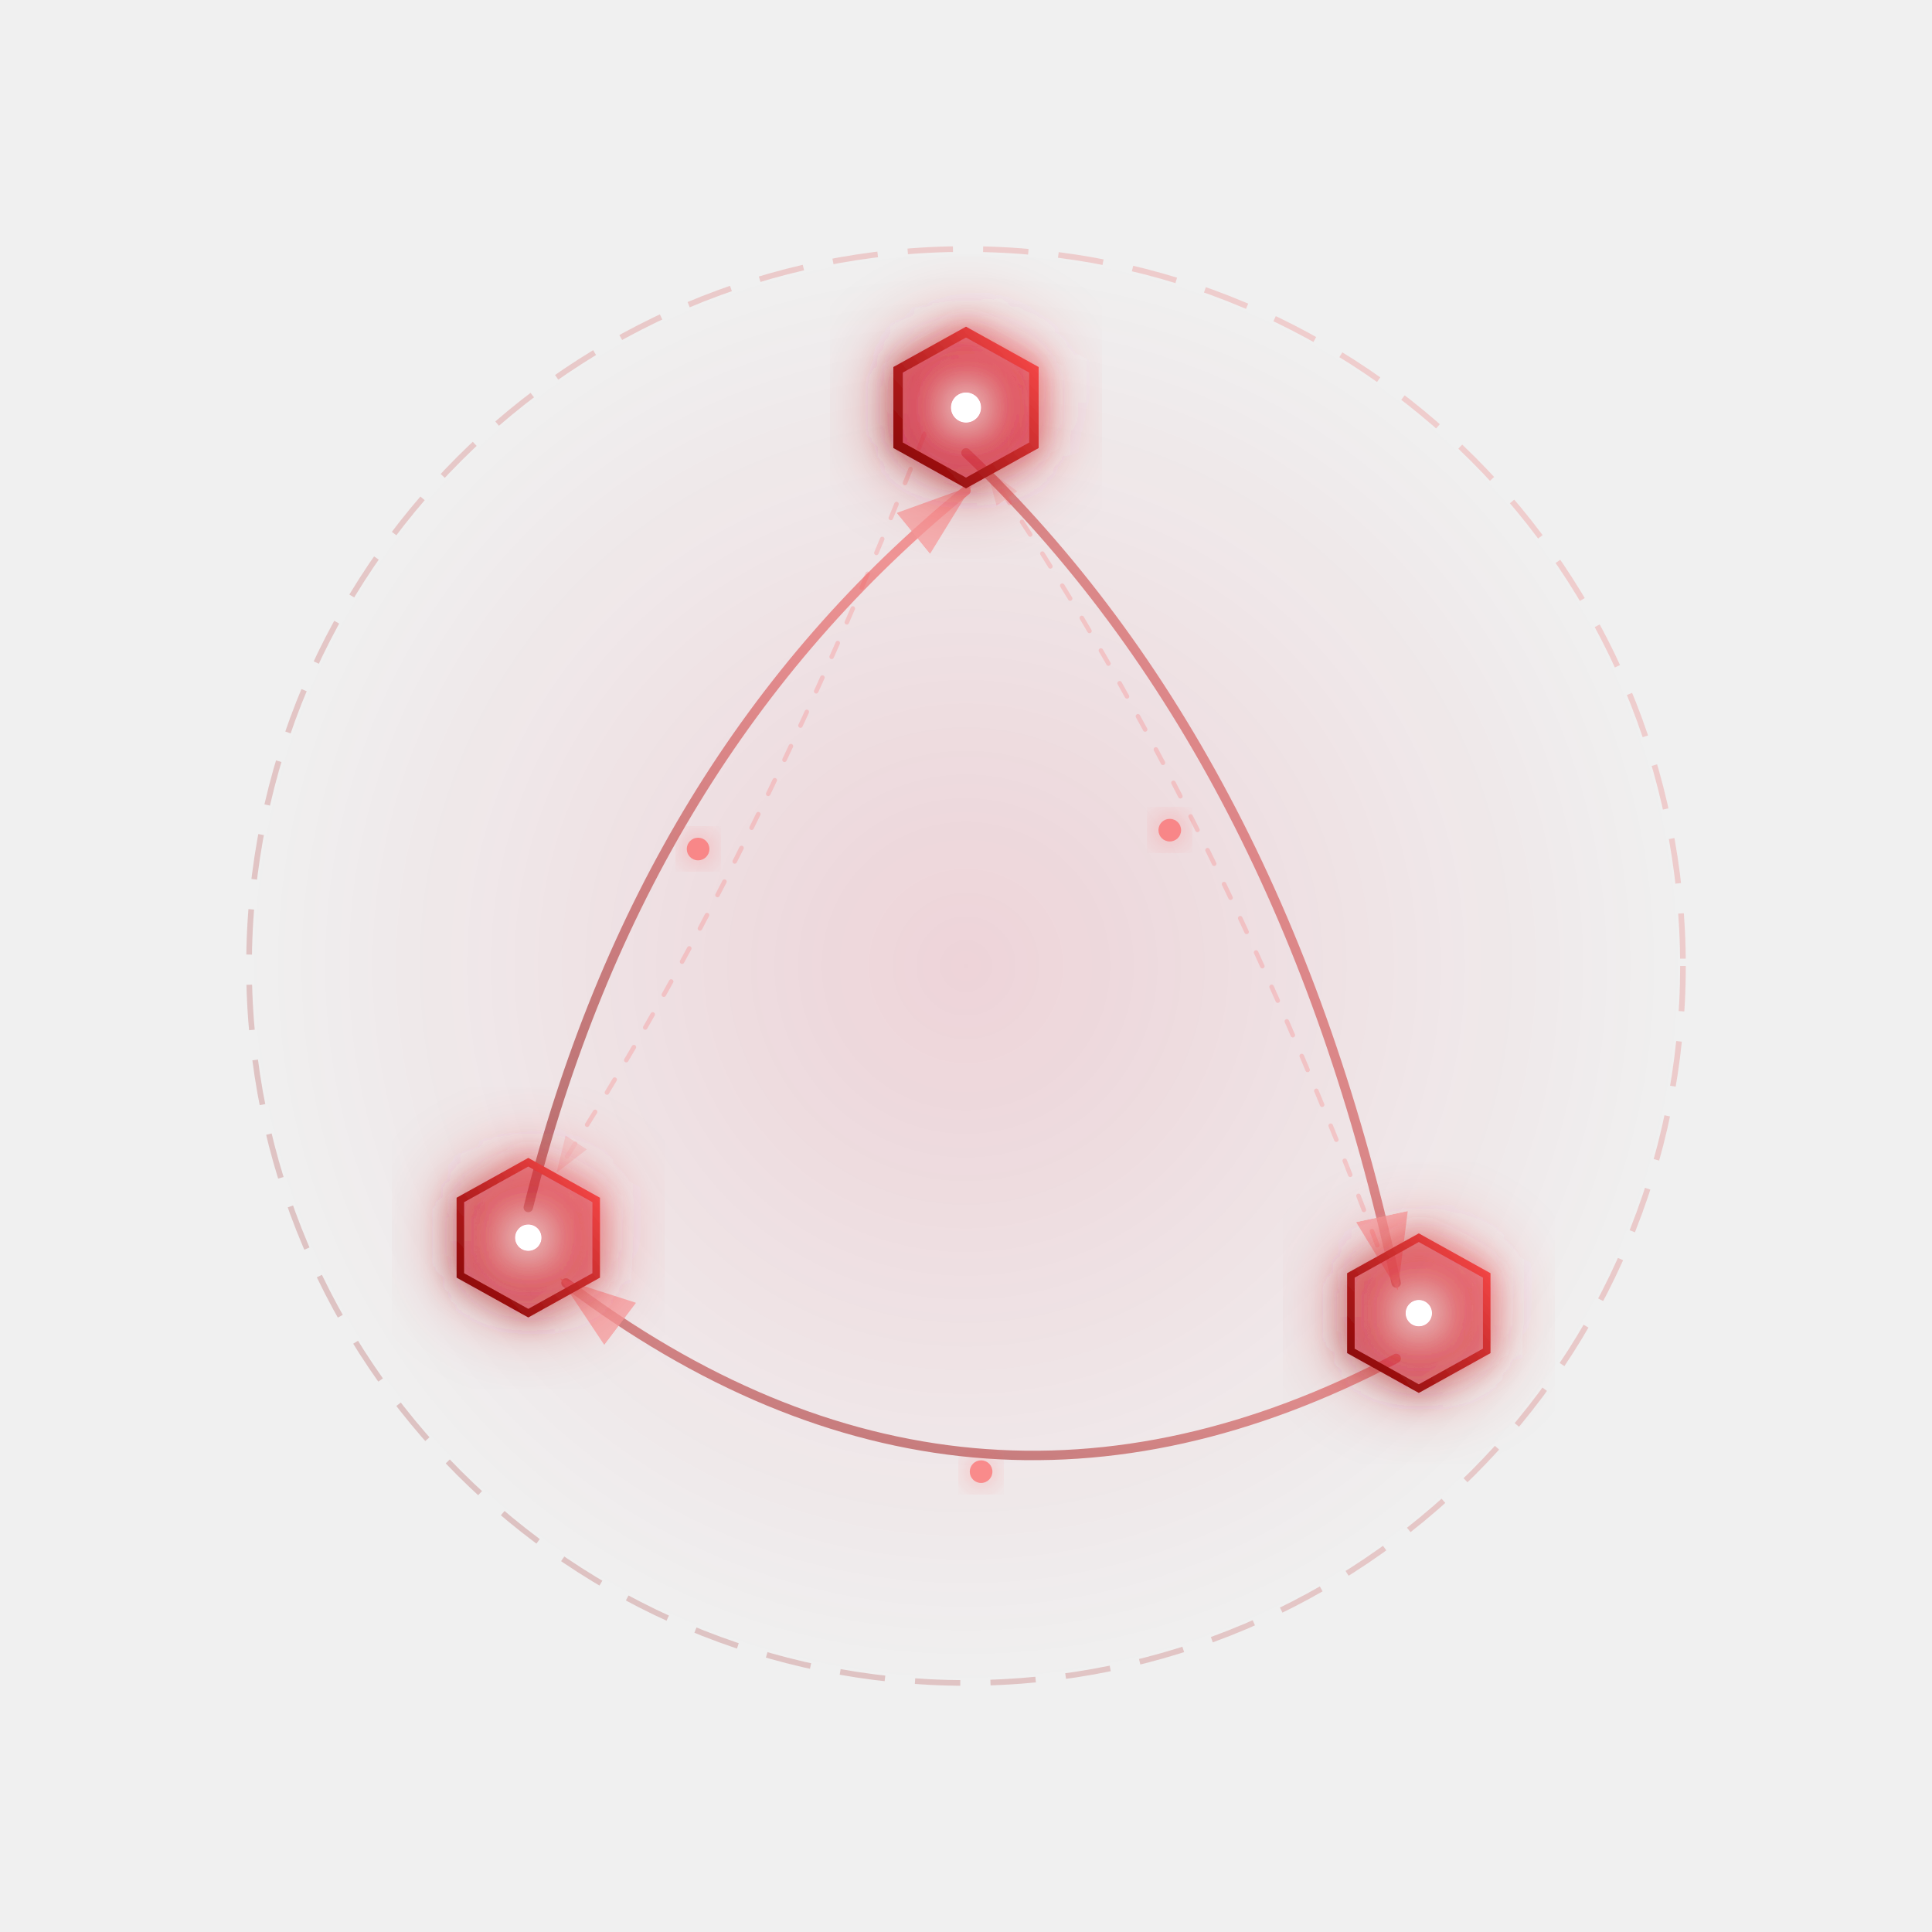
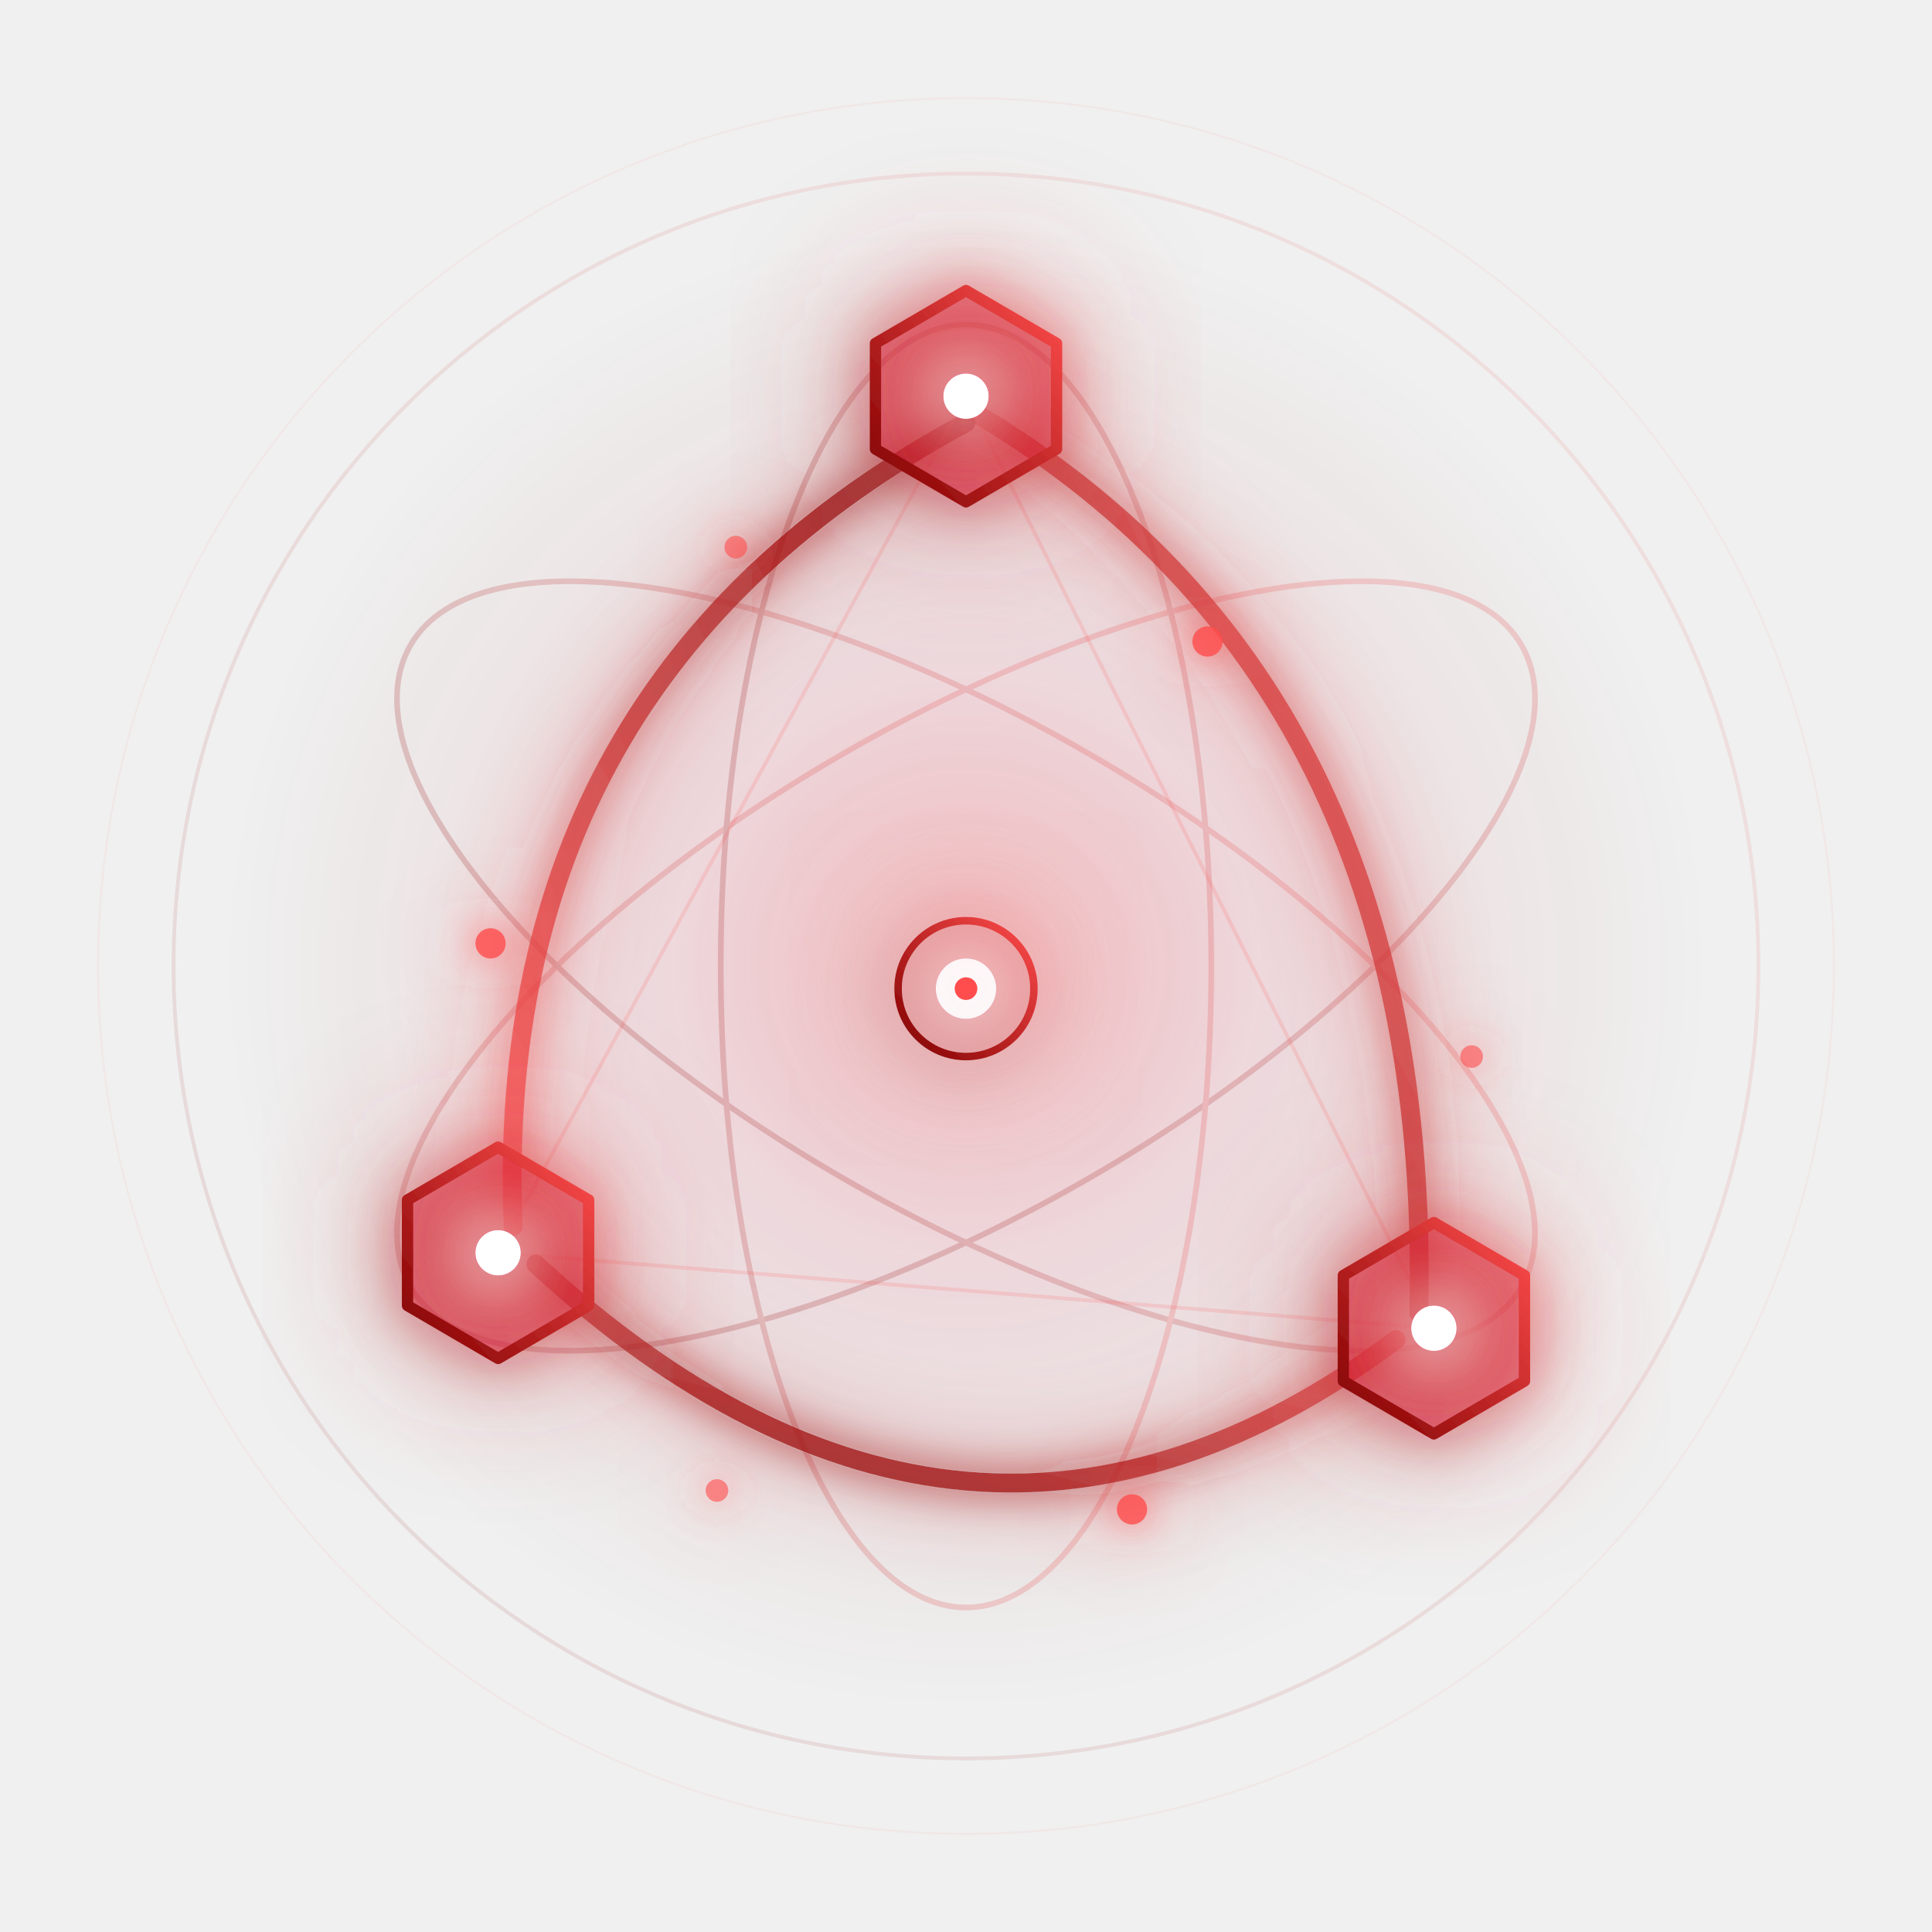
<svg xmlns="http://www.w3.org/2000/svg" viewBox="0 0 512 512" fill="none">
  <defs>
    <linearGradient id="gr" x1="0%" y1="100%" x2="100%" y2="0%">
      <stop offset="0%" stop-color="#800000" />
      <stop offset="100%" stop-color="#ff4d4d" />
    </linearGradient>
-     <radialGradient id="spaceGlow" cx="0.5" cy="0.5" r="0.5">
-       <stop offset="0%" stop-color="#d90429" stop-opacity="0.12" />
-       <stop offset="100%" stop-color="#d90429" stop-opacity="0" />
+     <linearGradient id="gr2" x1="100%" y1="0%" x2="0%" y2="100%">
+       <stop offset="0%" stop-color="#800000" />
+       <stop offset="100%" stop-color="#ff4d4d" />
+     </linearGradient>
+     <radialGradient id="pulse" cx="0.5" cy="0.5" r="0.5">
+       <stop offset="0%" stop-color="#ff4d4d" stop-opacity="0.3" />
+       <stop offset="40%" stop-color="#d90429" stop-opacity="0.1" />
+       <stop offset="100%" stop-color="#800000" stop-opacity="0" />
    </radialGradient>
    <filter id="glow" x="-50%" y="-50%" width="200%" height="200%">
-       <feGaussianBlur in="SourceGraphic" stdDeviation="4" result="b1" />
-       <feGaussianBlur in="SourceGraphic" stdDeviation="10" result="b2" />
+       <feGaussianBlur in="SourceGraphic" stdDeviation="5" result="b1" />
+       <feGaussianBlur in="SourceGraphic" stdDeviation="12" result="b2" />
      <feMerge>
        <feMergeNode in="b2" />
        <feMergeNode in="b1" />
        <feMergeNode in="SourceGraphic" />
      </feMerge>
    </filter>
-     <marker id="arrow" viewBox="0 0 10 7" refX="9" refY="3.5" markerWidth="8" markerHeight="6" orient="auto-start-reverse">
-       <path d="M0,0 L10,3.5 L0,7 Z" fill="#ff4d4d" opacity="0.7" />
-     </marker>
+     <filter id="heavyGlow" x="-80%" y="-80%" width="260%" height="260%">
+       <feGaussianBlur in="SourceGraphic" stdDeviation="8" result="b1" />
+       <feGaussianBlur in="SourceGraphic" stdDeviation="20" result="b2" />
+       <feMerge>
+         <feMergeNode in="b2" />
+         <feMergeNode in="b1" />
+         <feMergeNode in="SourceGraphic" />
+       </feMerge>
+     </filter>
  </defs>
-   <circle cx="256" cy="256" r="190" fill="url(#spaceGlow)" />
-   <circle cx="256" cy="256" r="190" fill="none" stroke="url(#gr)" stroke-width="1.5" stroke-dasharray="12 8" opacity="0.2" />
-   <path d="M256,120 Q340,200 370,340" fill="none" stroke="url(#gr)" stroke-width="2.5" opacity="0.5" stroke-linecap="round" marker-end="url(#arrow)" />
-   <path d="M370,360 Q256,420 150,340" fill="none" stroke="url(#gr)" stroke-width="2.5" opacity="0.5" stroke-linecap="round" marker-end="url(#arrow)" />
-   <path d="M140,320 Q170,200 256,130" fill="none" stroke="url(#gr)" stroke-width="2.5" opacity="0.5" stroke-linecap="round" marker-end="url(#arrow)" />
-   <path d="M245,115 Q200,230 148,310" fill="none" stroke="#ff4d4d" stroke-width="1.2" opacity="0.2" stroke-dasharray="4 6" stroke-linecap="round" marker-end="url(#arrow)" />
-   <path d="M365,330 Q320,210 262,125" fill="none" stroke="#ff4d4d" stroke-width="1.2" opacity="0.2" stroke-dasharray="4 6" stroke-linecap="round" marker-end="url(#arrow)" />
-   <g filter="url(#glow)">
-     <polygon points="256,88 274,98 274,118 256,128 238,118 238,98" fill="#d90429" fill-opacity="0.35" stroke="url(#gr)" stroke-width="2.5" />
-     <circle cx="256" cy="108" r="4" fill="#ffffff" />
+   <circle cx="256" cy="256" r="200" fill="url(#pulse)" />
+   <g stroke="url(#gr)" fill="none" opacity="0.2" stroke-width="1.5">
+     <ellipse cx="256" cy="256" rx="170" ry="65" transform="rotate(-30 256 256)" />
+     <ellipse cx="256" cy="256" rx="170" ry="65" transform="rotate(30 256 256)" />
+     <ellipse cx="256" cy="256" rx="170" ry="65" transform="rotate(90 256 256)" />
  </g>
  <g filter="url(#glow)">
-     <polygon points="376,328 394,338 394,358 376,368 358,358 358,338" fill="#d90429" fill-opacity="0.3" stroke="url(#gr)" stroke-width="2" />
-     <circle cx="376" cy="348" r="3.5" fill="#ffffff" />
+     <path d="M256,108 Q380,180 376,348" fill="none" stroke="url(#gr)" stroke-width="5" stroke-linecap="round" opacity="0.7" />
+     <path d="M370,355 Q256,440 142,335" fill="none" stroke="url(#gr)" stroke-width="5" stroke-linecap="round" opacity="0.7" />
+     <path d="M136,325 Q130,180 256,112" fill="none" stroke="url(#gr2)" stroke-width="5" stroke-linecap="round" opacity="0.7" />
+   </g>
+   <polygon points="256,105 380,352 132,332" fill="none" stroke="#ff4d4d" stroke-width="1" opacity="0.15" />
+   <g filter="url(#heavyGlow)" transform="translate(256,105)">
+     <polygon points="0,-28 24,-14 24,14 0,28 -24,14 -24,-14" fill="#d90429" fill-opacity="0.4" stroke="url(#gr)" stroke-width="3" stroke-linejoin="round" />
+     <circle r="6" fill="#ffffff" />
+   </g>
+   <g filter="url(#heavyGlow)" transform="translate(380,352)">
+     <polygon points="0,-28 24,-14 24,14 0,28 -24,14 -24,-14" fill="#d90429" fill-opacity="0.4" stroke="url(#gr)" stroke-width="3" stroke-linejoin="round" />
+     <circle r="6" fill="#ffffff" />
+   </g>
+   <g filter="url(#heavyGlow)" transform="translate(132,332)">
+     <polygon points="0,-28 24,-14 24,14 0,28 -24,14 -24,-14" fill="#d90429" fill-opacity="0.4" stroke="url(#gr)" stroke-width="3" stroke-linejoin="round" />
+     <circle r="6" fill="#ffffff" />
+   </g>
+   <g filter="url(#heavyGlow)">
+     <circle cx="256" cy="262" r="18" fill="#d90429" fill-opacity="0.15" stroke="url(#gr)" stroke-width="2" />
+     <circle cx="256" cy="262" r="8" fill="#ffffff" opacity="0.9" />
+     <circle cx="256" cy="262" r="3" fill="#ff4d4d" />
  </g>
  <g filter="url(#glow)">
-     <polygon points="140,308 158,318 158,338 140,348 122,338 122,318" fill="#d90429" fill-opacity="0.3" stroke="url(#gr)" stroke-width="2" />
-     <circle cx="140" cy="328" r="3.5" fill="#ffffff" />
+     <circle cx="320" cy="170" r="4" fill="#ff4d4d" opacity="0.8" />
+     <circle cx="390" cy="280" r="3" fill="#ff4d4d" opacity="0.6" />
+     <circle cx="300" cy="400" r="4" fill="#ff4d4d" opacity="0.8" />
+     <circle cx="190" cy="395" r="3" fill="#ff4d4d" opacity="0.6" />
+     <circle cx="130" cy="250" r="4" fill="#ff4d4d" opacity="0.8" />
+     <circle cx="195" cy="145" r="3" fill="#ff4d4d" opacity="0.6" />
  </g>
-   <circle cx="310" cy="220" r="3" fill="#ff4d4d" opacity="0.6" filter="url(#glow)" />
-   <circle cx="260" cy="390" r="3" fill="#ff4d4d" opacity="0.6" filter="url(#glow)" />
-   <circle cx="185" cy="225" r="3" fill="#ff4d4d" opacity="0.6" filter="url(#glow)" />
+   <circle cx="256" cy="256" r="210" fill="none" stroke="url(#gr)" stroke-width="1" opacity="0.1" />
+   <circle cx="256" cy="256" r="230" fill="none" stroke="#ff4d4d" stroke-width="0.5" opacity="0.06" />
</svg>
